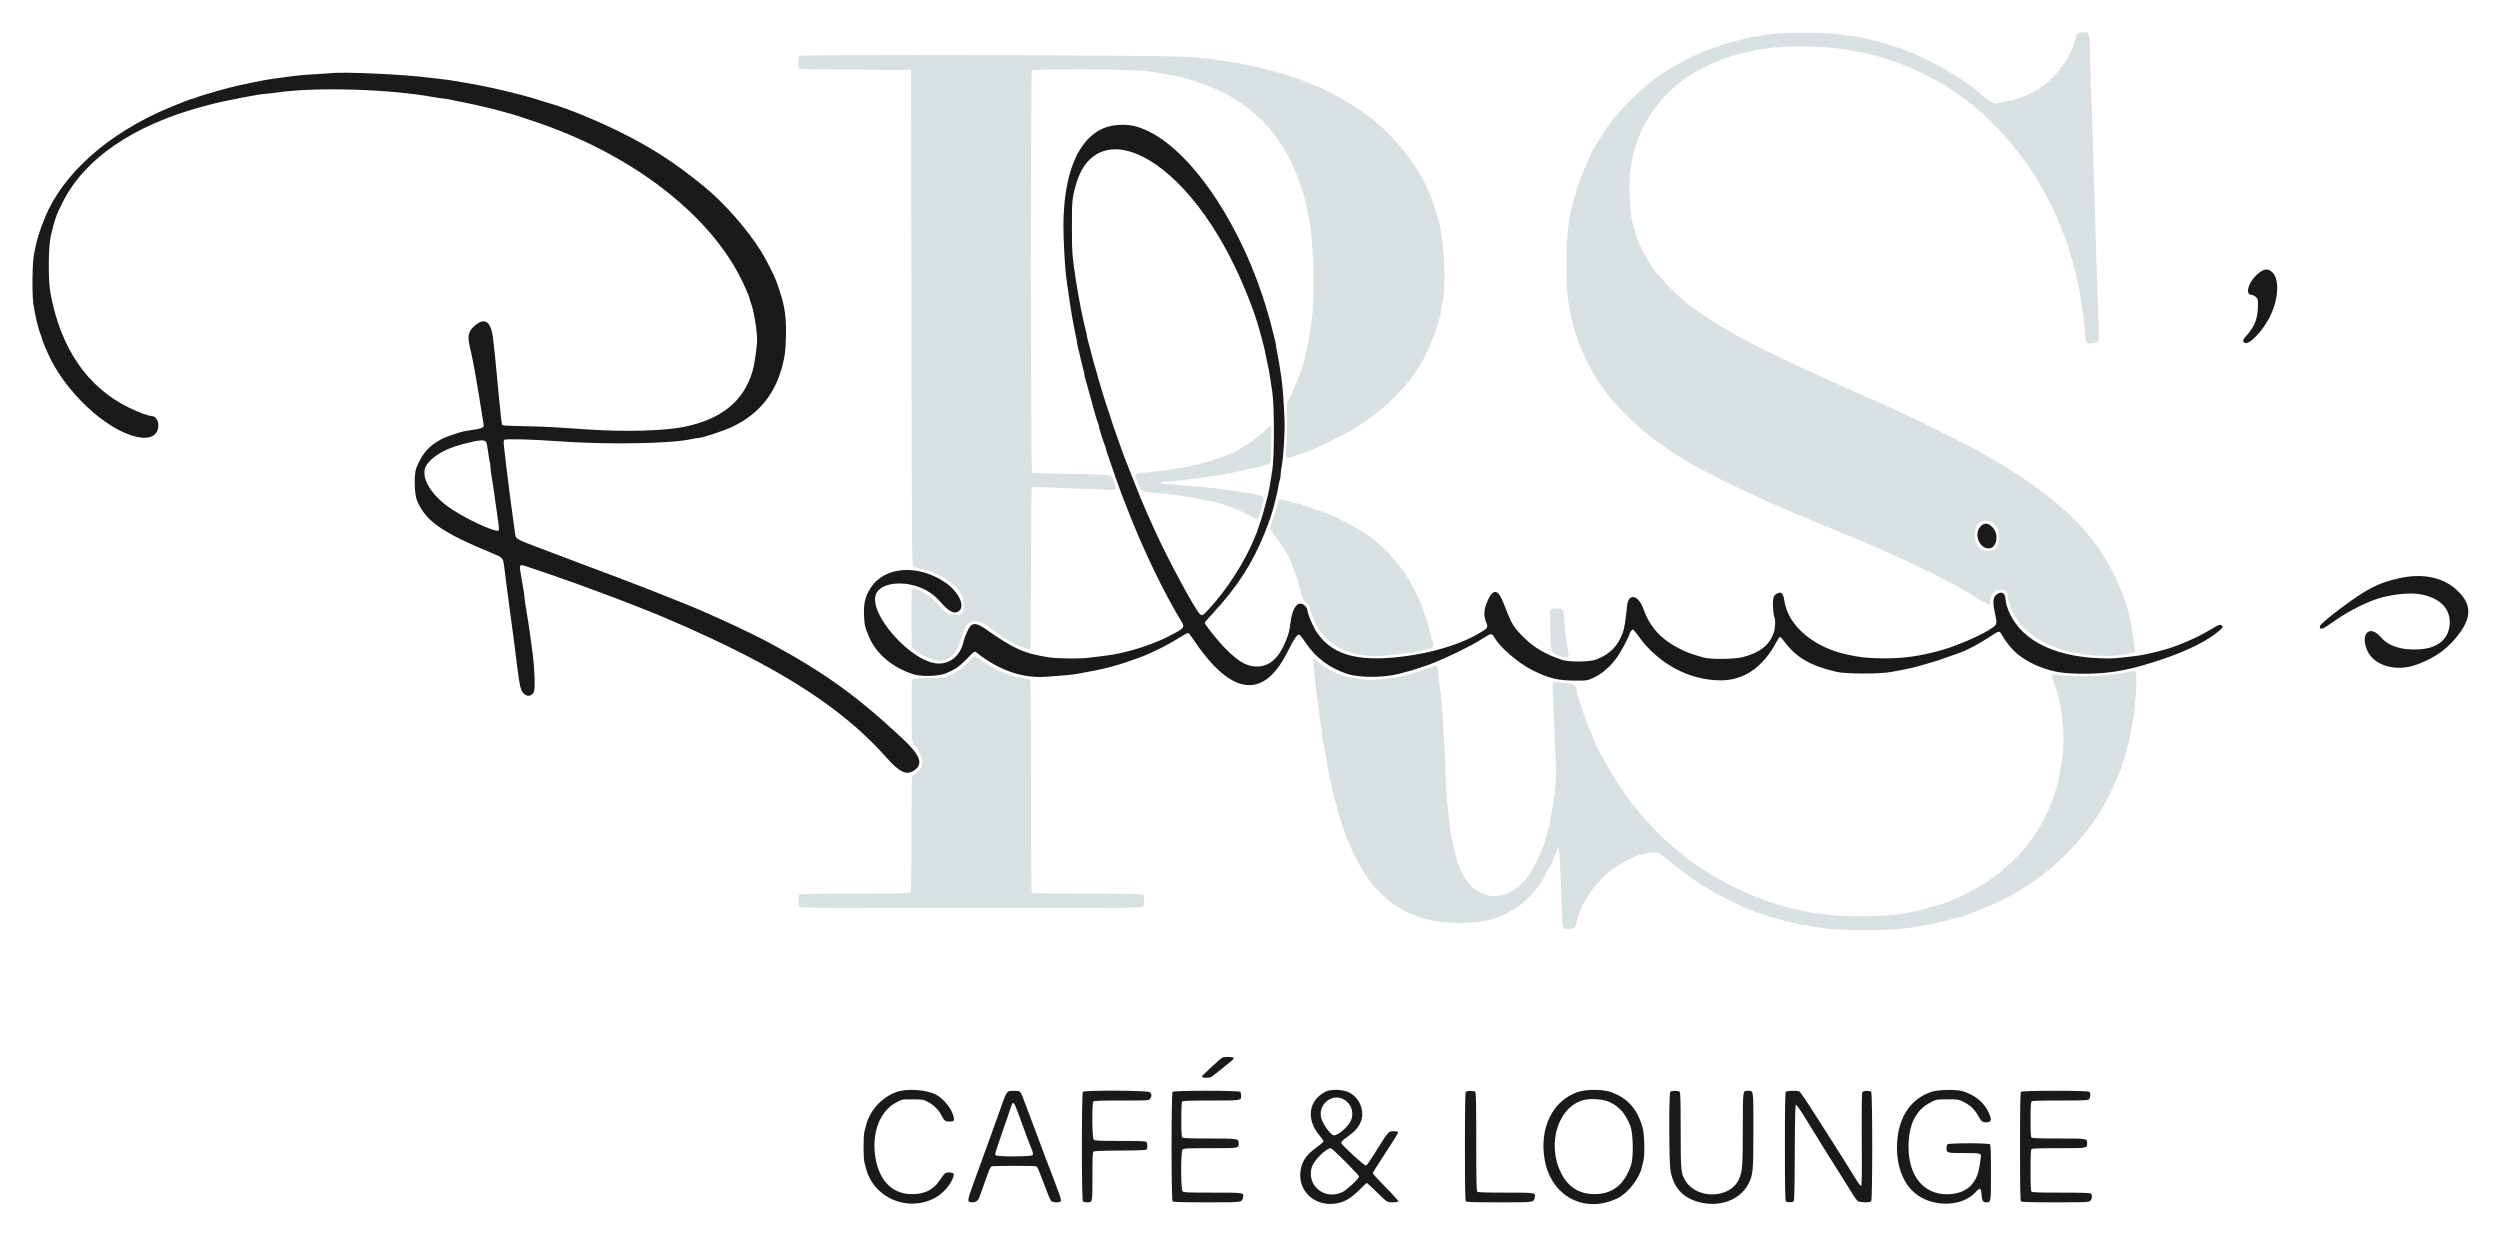
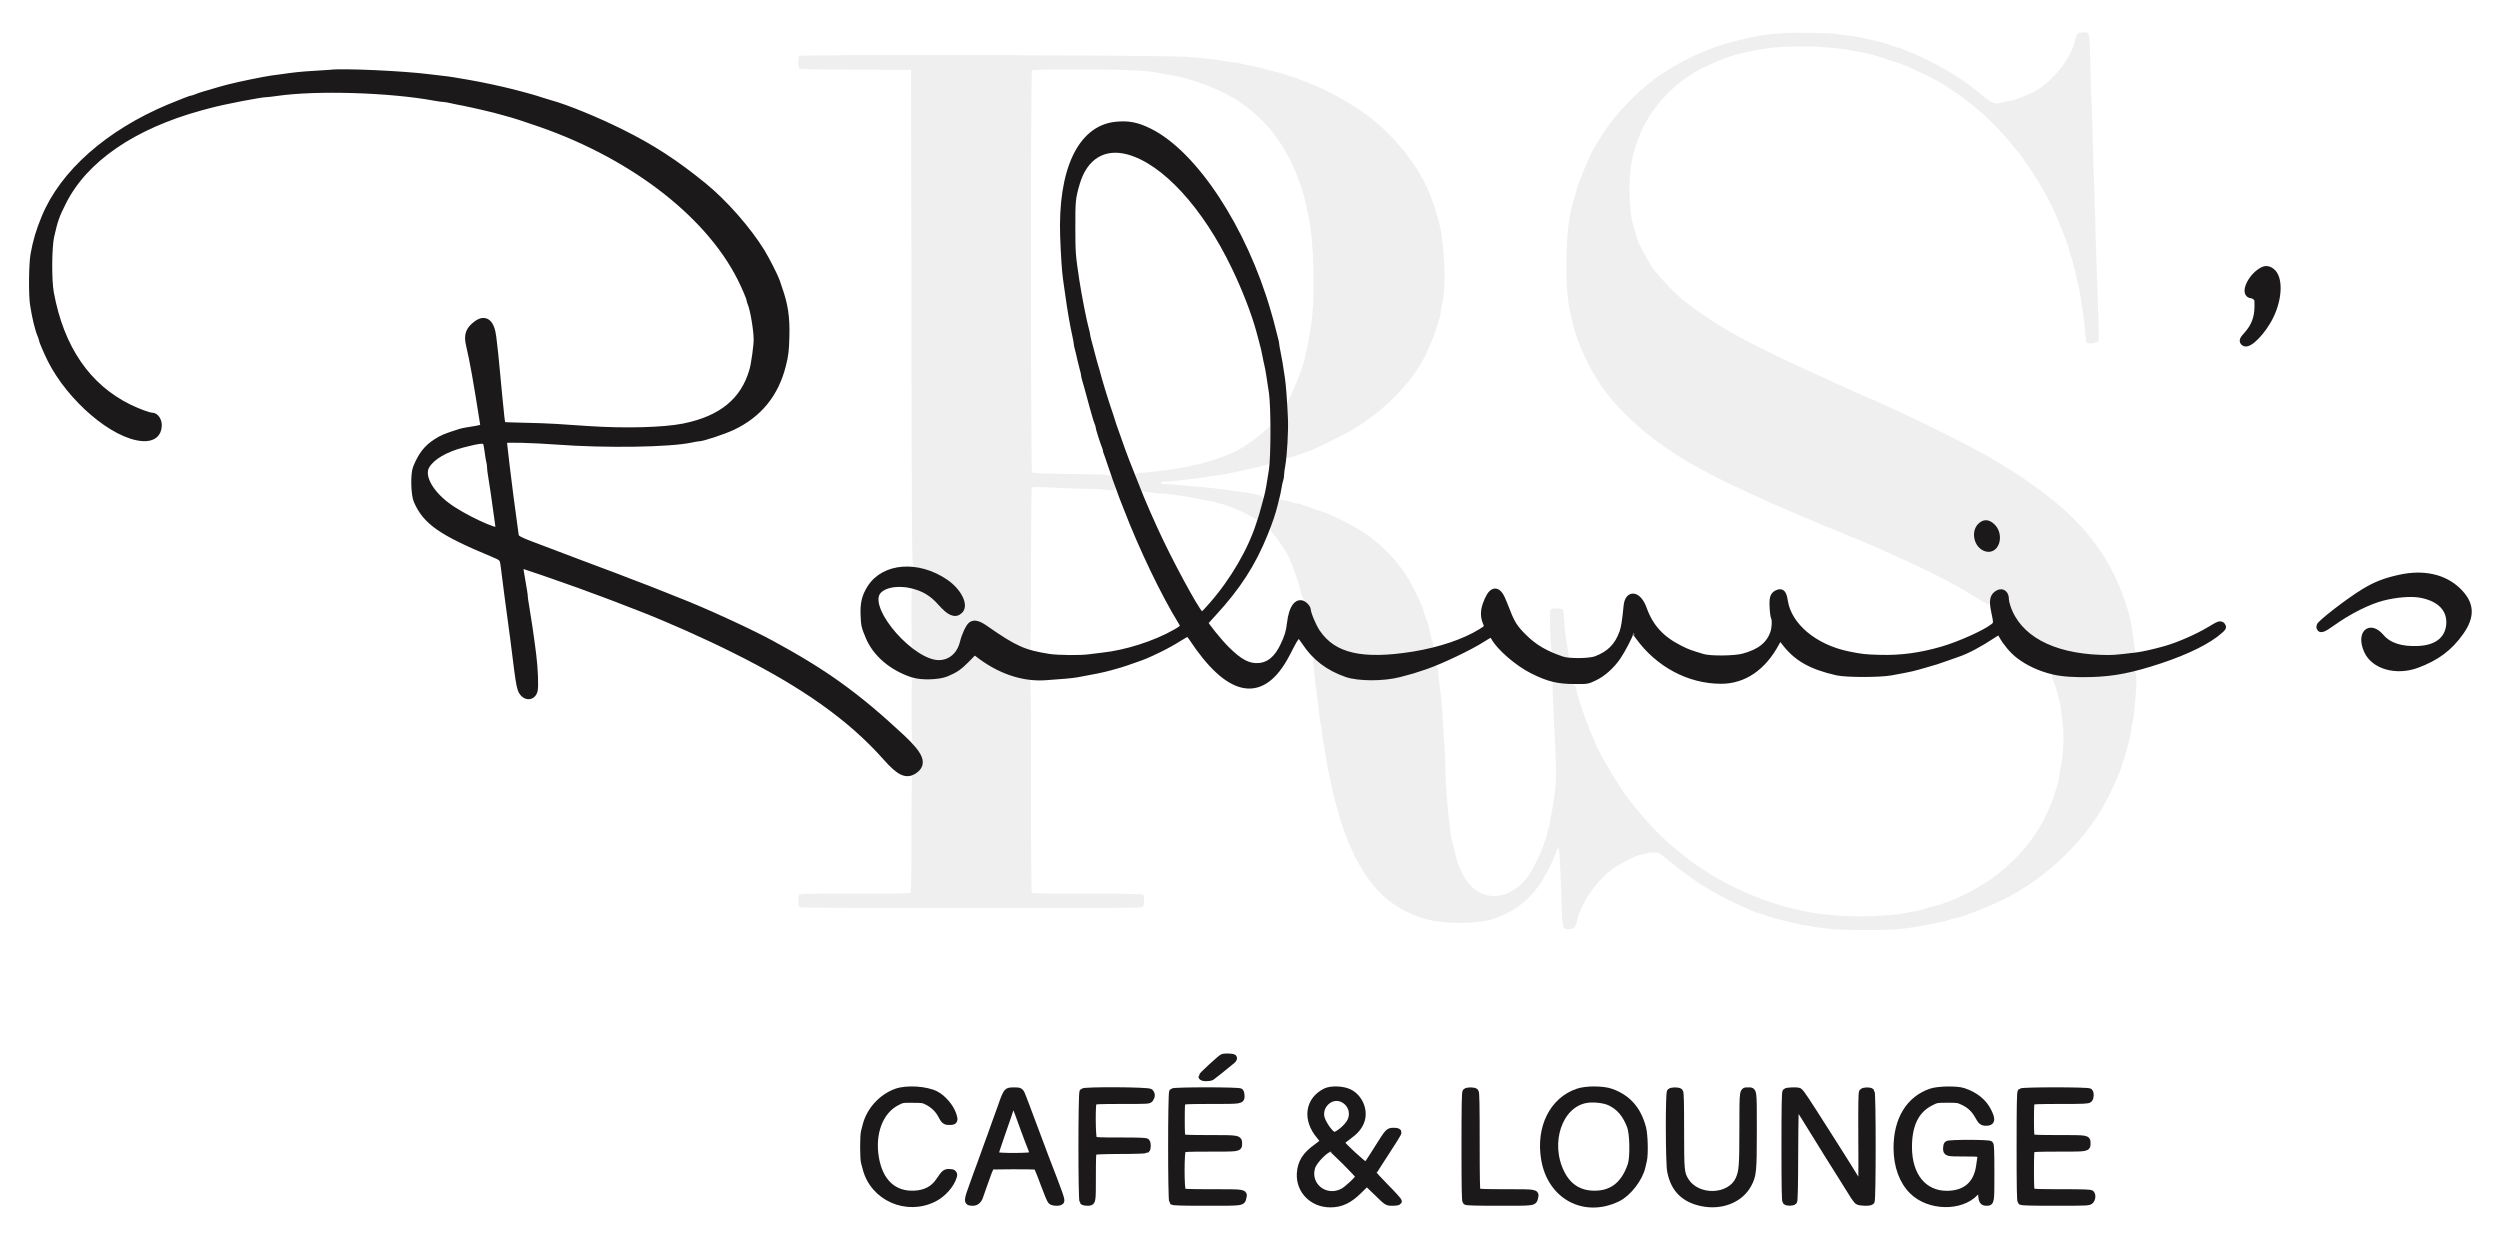
<svg xmlns="http://www.w3.org/2000/svg" viewBox="536 538 3094 1529" role="img" aria-label="Rahmi's Café &amp; Lounge">
  <g transform="translate(0,2517) scale(0.1,-0.1)">
-     <g fill="#d8e0e2" fill-opacity="1">
+     <g fill="#1b191a" fill-opacity="0.07">
      <path d="M27430 19380 c-179 -10 -287 -26 -510 -77 -348 -79 -666 -215 -979 -417 -270 -176 -593 -503 -752 -764 -24 -40 -61 -100 -82 -133 -56 -89 -140 -280 -216 -489 -7 -19 -17 -51 -21 -70 -4 -19 -13 -48 -18 -65 -73 -211 -105 -467 -106 -840 0 -339 15 -483 75 -720 6 -22 14 -56 19 -75 59 -237 228 -577 394 -795 154 -203 432 -468 641 -613 33 -23 85 -59 115 -81 339 -245 967 -553 1970 -966 94 -38 191 -79 485 -200 93 -38 163 -70 465 -207 413 -189 678 -328 942 -495 65 -41 121 -72 126 -69 5 3 12 29 16 58 12 87 54 128 131 128 59 0 85 -27 85 -90 0 -17 9 -59 21 -93 126 -377 535 -607 1125 -634 209 -10 453 29 429 68 -3 4 -10 45 -15 91 -29 236 -53 351 -111 518 -259 755 -741 1252 -1794 1847 -126 72 -690 354 -870 437 -82 37 -172 79 -200 92 -189 89 -267 124 -274 124 -5 0 -46 17 -92 39 -81 37 -127 58 -379 171 -1029 461 -1467 701 -1859 1016 -104 84 -295 284 -371 389 -65 90 -194 333 -203 382 -2 15 -9 42 -15 58 -47 137 -61 214 -71 400 -18 337 19 578 132 840 148 344 455 659 802 820 263 122 367 155 665 211 323 61 865 51 1201 -22 37 -8 75 -14 85 -14 9 0 42 -7 73 -16 31 -9 81 -23 111 -31 30 -9 71 -21 90 -28 19 -7 51 -18 70 -24 19 -7 49 -16 65 -21 114 -31 501 -215 609 -289 22 -15 79 -54 126 -85 567 -378 1072 -1033 1325 -1716 25 -68 47 -125 61 -158 8 -18 14 -40 14 -48 0 -18 26 -102 46 -152 8 -18 14 -44 14 -58 0 -14 5 -35 12 -47 6 -12 15 -42 19 -67 6 -42 12 -69 41 -187 6 -27 14 -75 18 -108 4 -33 12 -87 18 -120 15 -79 30 -208 38 -325 4 -52 11 -101 17 -107 21 -27 139 -9 151 22 2 7 1 132 -4 277 -27 776 -33 951 -41 1258 -5 184 -11 364 -13 400 -2 36 -9 272 -15 525 -6 253 -14 474 -17 490 -2 17 -8 209 -13 427 -9 455 -5 438 -91 438 -58 0 -80 -16 -90 -66 -56 -276 -322 -594 -586 -702 -146 -60 -210 -82 -238 -82 -17 0 -53 -7 -80 -15 -105 -32 -119 -26 -288 114 -178 149 -393 285 -642 407 -105 52 -196 94 -203 94 -6 0 -41 14 -78 30 -37 17 -75 30 -85 30 -9 0 -37 9 -61 19 -45 20 -172 57 -244 72 -22 4 -58 12 -80 18 -77 19 -161 34 -240 41 -44 5 -101 13 -127 19 -60 14 -492 21 -668 11z m2552 -6040 c29 0 97 -69 108 -108 26 -96 6 -212 -43 -243 -42 -26 -134 -22 -175 7 -84 61 -98 251 -24 317 25 22 70 37 97 32 11 -3 28 -5 37 -5z" />
      <path d="M15252 19098 c-17 -17 -16 -142 1 -157 10 -8 213 -12 698 -13 l684 -3 5 -3063 c5 -3064 5 -3064 28 -3082 13 -11 44 -22 70 -26 156 -21 358 -126 456 -235 69 -77 89 -121 94 -211 6 -104 -15 -128 -111 -128 -77 0 -111 21 -203 125 -70 80 -129 124 -224 171 -82 40 -74 38 -95 18 -14 -15 -16 -55 -14 -366 l2 -349 40 -34 c63 -54 211 -122 283 -130 143 -16 250 100 313 340 44 169 156 192 328 68 134 -98 236 -164 303 -198 83 -42 187 -78 200 -70 7 4 10 342 10 993 0 581 4 993 9 1001 11 17 54 17 371 1 102 -6 246 -10 320 -10 74 0 173 -5 220 -10 129 -15 141 -6 109 87 -39 111 20 99 -525 106 -325 5 -482 11 -491 18 -18 16 -20 4958 -1 4977 9 9 154 12 592 12 592 0 806 -10 991 -45 39 -7 99 -18 135 -25 36 -6 79 -13 95 -16 38 -7 217 -61 270 -81 22 -8 56 -21 75 -28 553 -204 933 -594 1144 -1175 50 -136 69 -204 96 -340 6 -30 16 -75 22 -100 70 -295 88 -1028 33 -1360 -8 -47 -21 -130 -31 -185 -9 -55 -22 -120 -30 -144 -8 -25 -14 -53 -14 -64 0 -30 -49 -175 -109 -323 -11 -29 -42 -96 -68 -150 l-48 -99 3 -210 c2 -115 -2 -261 -8 -324 -14 -151 -12 -153 97 -118 43 14 103 36 133 47 30 12 67 25 82 30 43 13 404 193 498 248 388 225 736 576 902 907 62 122 125 281 158 395 12 41 26 85 31 98 5 13 9 39 9 59 0 20 7 59 15 87 57 201 35 772 -40 1041 -10 33 -23 80 -30 105 -12 43 -24 77 -59 175 -142 395 -490 825 -878 1087 -176 118 -407 246 -553 306 -152 62 -283 112 -293 112 -6 0 -26 6 -44 14 -18 8 -62 22 -98 31 -36 9 -87 23 -115 30 -151 41 -145 40 -298 70 -43 8 -83 17 -88 21 -6 3 -47 10 -92 14 -45 5 -107 13 -137 19 -106 20 -227 33 -445 48 -294 21 -4763 31 -4783 11z" />
      <path d="M21034 14479 c-42 -44 -173 -148 -239 -190 -133 -86 -155 -96 -320 -157 -139 -51 -149 -54 -190 -61 -22 -4 -50 -13 -62 -19 -12 -7 -34 -12 -50 -12 -15 0 -48 -6 -73 -14 -46 -15 -130 -31 -235 -45 -186 -25 -250 -32 -339 -39 -117 -8 -129 -18 -104 -79 9 -21 25 -60 36 -88 12 -29 30 -55 44 -62 24 -12 194 -33 263 -33 63 1 403 -53 489 -76 27 -8 65 -14 83 -14 19 0 46 -6 61 -14 15 -7 43 -16 63 -19 66 -10 261 -90 373 -153 92 -52 95 -52 111 7 7 24 20 69 29 99 43 146 50 140 -174 181 -36 6 -83 13 -105 15 -22 2 -87 11 -145 19 -186 26 -272 36 -410 45 -74 5 -175 14 -225 19 -49 6 -111 11 -137 11 -36 0 -48 4 -48 15 0 11 12 15 53 15 74 0 350 32 572 67 50 8 117 18 150 22 33 5 80 14 105 20 44 11 89 21 255 56 44 9 94 21 110 27 17 5 41 12 55 15 49 11 61 31 60 103 -1 36 0 131 3 212 5 176 0 187 -59 127z" />
      <path d="M21193 13598 c-10 -12 -23 -53 -59 -178 -9 -30 -22 -70 -30 -88 -32 -74 -29 -103 16 -152 51 -56 162 -220 188 -280 58 -129 111 -279 142 -400 29 -114 37 -130 78 -168 23 -21 42 -47 42 -56 0 -48 67 -207 118 -284 173 -253 502 -365 907 -306 61 9 130 17 155 19 77 5 295 48 330 65 20 9 24 53 9 82 -7 13 -16 41 -20 63 -19 99 -44 189 -75 263 -8 18 -14 38 -14 46 0 30 -122 290 -188 401 -117 197 -322 415 -512 546 -170 117 -452 259 -595 299 -36 10 -76 24 -174 62 -40 15 -87 28 -103 28 -16 0 -39 5 -51 12 -12 6 -42 15 -67 19 -25 4 -54 10 -66 14 -12 4 -25 1 -31 -7z" />
      <path d="M24550 12245 c-13 -16 -7 -348 8 -475 8 -59 28 -77 122 -103 69 -19 95 -15 93 13 -3 34 -21 152 -35 225 -6 33 -14 119 -18 192 -4 85 -11 137 -19 147 -19 22 -133 22 -151 1z" />
      <path d="M17340 11591 c-80 -83 -128 -116 -243 -164 -71 -29 -75 -30 -255 -31 -151 -1 -184 -4 -193 -16 -6 -9 -9 -157 -7 -395 2 -379 2 -379 28 -410 68 -80 100 -150 100 -216 0 -64 -19 -101 -74 -138 -24 -17 -46 -37 -49 -45 -3 -8 -6 -331 -7 -717 0 -494 -4 -706 -11 -716 -9 -11 -139 -13 -689 -13 -571 0 -679 -2 -689 -14 -7 -9 -11 -41 -9 -82 3 -68 3 -68 38 -75 19 -4 973 -7 2120 -7 1885 0 2087 1 2103 15 20 19 24 132 5 151 -9 9 -176 12 -688 12 -512 0 -679 3 -688 12 -9 9 -12 315 -12 1314 0 1125 -2 1305 -14 1317 -8 8 -41 18 -73 21 -150 18 -323 88 -496 204 -60 39 -112 72 -116 71 -3 0 -40 -35 -81 -78z" />
      <path d="M21613 11593 c3 -27 10 -97 16 -158 10 -105 20 -185 41 -340 6 -38 14 -113 19 -165 5 -52 14 -108 20 -123 6 -16 11 -48 11 -72 0 -25 6 -77 14 -117 18 -89 44 -240 50 -288 4 -35 17 -94 38 -180 6 -25 14 -65 18 -90 8 -49 25 -120 45 -190 7 -25 27 -97 45 -160 18 -63 38 -132 46 -152 8 -21 20 -55 28 -75 224 -608 527 -932 996 -1066 239 -68 648 -66 850 4 352 122 559 332 741 752 21 50 39 96 39 104 0 7 6 13 14 13 10 0 15 -36 21 -167 5 -93 10 -190 11 -218 2 -27 7 -168 11 -312 9 -299 10 -303 88 -303 54 0 85 24 95 75 48 234 226 502 442 666 83 62 308 179 346 179 11 0 39 7 62 15 23 8 71 15 105 15 59 0 67 -3 112 -40 292 -242 472 -366 713 -495 169 -91 445 -215 476 -215 7 0 28 -6 46 -14 55 -22 100 -37 158 -51 30 -7 82 -21 115 -30 33 -10 80 -21 105 -25 25 -4 58 -12 73 -19 16 -6 45 -11 65 -11 21 0 53 -5 72 -11 19 -5 73 -14 120 -19 47 -5 114 -14 150 -19 36 -6 218 -11 405 -11 386 0 488 9 800 70 33 7 80 16 105 20 54 10 124 28 165 42 17 6 48 14 70 18 22 4 56 13 75 20 19 7 51 18 70 25 42 15 152 59 275 110 600 248 1162 762 1450 1326 76 150 175 376 175 401 0 9 6 32 14 50 7 18 20 58 29 88 8 30 22 80 30 110 26 92 38 152 46 221 4 36 11 71 15 77 12 20 46 383 46 498 0 139 -2 142 -97 120 -218 -50 -568 -71 -793 -47 -58 6 -116 12 -130 14 -35 3 -34 -9 16 -143 12 -34 27 -87 55 -195 6 -27 16 -84 20 -125 4 -41 12 -115 18 -165 19 -158 4 -396 -35 -575 -8 -36 -14 -74 -14 -84 0 -20 -23 -104 -45 -166 -7 -19 -21 -62 -31 -95 -25 -80 -117 -273 -172 -360 -108 -169 -144 -216 -257 -334 -216 -223 -392 -350 -695 -499 -94 -46 -263 -109 -325 -122 -22 -4 -53 -12 -70 -18 -74 -25 -113 -36 -155 -43 -25 -4 -70 -13 -100 -19 -131 -25 -179 -32 -308 -40 -375 -25 -740 -4 -1022 60 -52 12 -113 25 -135 30 -22 4 -53 12 -70 18 -16 6 -57 18 -90 27 -238 69 -591 224 -793 349 -192 119 -284 182 -367 251 -33 28 -92 76 -130 107 -170 139 -398 383 -571 613 -107 141 -394 625 -394 664 0 6 -13 39 -29 73 -65 139 -102 239 -196 529 -8 26 -15 58 -15 71 0 55 -32 76 -128 83 -48 4 -101 10 -119 15 -43 11 -51 -1 -48 -80 8 -212 27 -655 37 -840 14 -274 -1 -472 -58 -745 -8 -38 -14 -81 -14 -95 -1 -14 -7 -36 -15 -50 -8 -14 -14 -37 -15 -52 0 -15 -6 -42 -14 -60 -7 -18 -22 -60 -32 -93 -25 -84 -135 -309 -184 -377 -253 -353 -644 -341 -824 24 -26 53 -52 112 -56 130 -72 272 -90 351 -90 385 0 15 -6 75 -15 133 -20 147 -45 467 -45 580 0 52 -5 176 -10 275 -31 545 -39 657 -66 842 -7 56 -14 122 -14 147 0 40 -18 76 -38 76 -4 0 -38 -12 -77 -26 -111 -40 -206 -71 -255 -82 -25 -6 -74 -18 -110 -27 -77 -20 -334 -45 -394 -39 -140 15 -227 28 -271 41 -135 42 -237 95 -333 172 -76 62 -75 62 -69 4z" />
    </g>
-     <g fill="#1b191a">
+     <g fill="#1b191a" stroke="#1b191a" stroke-width="85" stroke-linejoin="round">
      <path d="M9450 18884 c-14 -2 -104 -8 -200 -13 -166 -10 -226 -16 -407 -42 -43 -6 -94 -13 -113 -15 -77 -9 -410 -77 -540 -111 -66 -17 -151 -41 -205 -58 -22 -6 -67 -20 -100 -29 -33 -10 -75 -24 -93 -32 -18 -8 -38 -14 -44 -14 -14 0 -137 -47 -293 -112 -753 -316 -1313 -811 -1540 -1363 -70 -171 -104 -286 -135 -455 -21 -114 -25 -493 -6 -617 24 -157 60 -307 92 -381 8 -18 14 -38 14 -46 0 -15 66 -169 110 -257 245 -484 781 -941 1136 -966 122 -9 194 49 194 156 0 56 -37 111 -76 111 -41 0 -169 47 -289 105 -516 254 -845 734 -971 1420 -29 155 -26 562 4 700 44 197 67 264 152 430 268 531 867 941 1708 1171 28 8 76 20 105 28 168 46 634 136 703 136 16 0 74 7 129 15 490 71 1405 43 1960 -60 44 -8 93 -15 108 -15 16 0 56 -7 90 -15 34 -8 100 -22 147 -30 47 -9 114 -24 150 -32 36 -8 94 -21 130 -30 36 -8 90 -21 120 -29 188 -51 261 -72 310 -89 19 -7 85 -29 145 -49 1190 -390 2168 -1127 2581 -1945 56 -111 114 -248 114 -268 0 -7 6 -27 14 -45 33 -79 75 -329 76 -448 0 -82 -31 -306 -54 -385 -108 -378 -385 -605 -856 -699 -245 -49 -729 -62 -1185 -31 -121 8 -296 20 -390 26 -93 6 -280 13 -414 15 -135 2 -248 7 -253 12 -5 5 -13 49 -18 98 -15 136 -37 370 -55 564 -15 163 -27 281 -45 425 -22 182 -93 241 -197 166 -98 -71 -122 -136 -94 -256 52 -224 89 -436 176 -987 7 -43 -7 -49 -197 -78 -31 -4 -72 -13 -90 -19 -183 -58 -222 -74 -299 -124 -115 -74 -181 -159 -246 -317 -31 -76 -26 -326 8 -405 110 -257 302 -391 936 -654 127 -53 129 -56 143 -166 31 -249 67 -520 85 -650 24 -176 44 -326 60 -460 31 -253 47 -360 63 -403 36 -100 137 -113 163 -20 13 50 5 270 -17 443 -26 213 -67 487 -89 611 -8 45 -15 92 -15 105 0 23 -6 61 -45 288 -21 124 -21 124 112 77 60 -20 122 -41 138 -46 17 -5 75 -25 130 -45 55 -20 132 -47 170 -60 39 -13 115 -40 170 -60 55 -21 129 -48 165 -61 36 -13 90 -33 120 -44 30 -12 66 -25 80 -30 14 -5 48 -17 75 -28 28 -11 100 -39 160 -62 61 -23 130 -51 155 -60 339 -131 810 -340 1170 -520 861 -428 1445 -843 1881 -1336 162 -183 247 -223 342 -159 120 82 78 189 -161 411 -555 516 -944 796 -1607 1156 -276 150 -861 418 -1175 538 -25 10 -101 40 -170 68 -69 27 -156 62 -195 77 -38 15 -110 42 -160 61 -49 20 -106 41 -125 48 -19 8 -55 22 -80 31 -25 9 -62 23 -82 31 -21 8 -55 20 -75 28 -57 22 -198 75 -288 108 -95 36 -148 55 -195 74 -19 8 -161 61 -315 119 -286 107 -302 116 -309 169 -53 384 -82 607 -111 851 -8 72 -20 170 -25 219 -9 72 -9 92 2 103 15 14 352 5 653 -17 605 -45 1397 -33 1665 26 36 8 74 14 84 14 49 0 308 86 421 139 324 154 528 403 618 756 33 129 40 187 44 368 6 231 -17 384 -87 582 -11 33 -25 74 -30 90 -18 55 -126 269 -185 365 -172 279 -461 608 -720 819 -346 282 -636 471 -1015 659 -310 155 -692 310 -885 362 -16 4 -64 19 -105 32 -41 14 -104 33 -140 43 -36 9 -85 23 -110 30 -25 7 -76 21 -115 30 -38 9 -95 22 -125 30 -30 7 -91 21 -135 30 -44 9 -109 22 -145 30 -36 7 -110 21 -165 30 -55 9 -127 21 -160 27 -33 6 -94 14 -135 18 -41 4 -113 13 -160 19 -317 41 -1069 75 -1220 55z m1928 -4569 c6 -13 16 -64 22 -112 6 -49 15 -104 20 -123 6 -19 10 -51 10 -70 0 -19 6 -71 14 -115 8 -44 22 -134 31 -200 9 -66 22 -163 30 -215 26 -169 34 -243 28 -253 -25 -41 -456 162 -644 304 -224 170 -328 377 -252 499 69 112 233 207 448 263 215 56 275 61 293 22z" />
      <path d="M19165 18240 c-429 -47 -670 -564 -642 -1377 9 -232 21 -424 35 -523 6 -41 18 -127 27 -190 26 -192 60 -385 90 -520 8 -36 15 -74 15 -84 0 -11 6 -42 14 -70 8 -28 22 -87 31 -131 10 -44 24 -100 31 -124 8 -25 14 -54 14 -65 0 -12 7 -41 15 -66 8 -25 21 -72 30 -105 17 -65 38 -142 60 -220 8 -27 22 -77 31 -110 9 -33 22 -75 30 -93 8 -18 14 -39 14 -48 0 -17 56 -194 76 -242 8 -18 14 -39 14 -47 0 -8 6 -29 14 -47 7 -18 23 -62 34 -98 35 -109 117 -339 156 -440 20 -52 43 -111 51 -130 186 -487 468 -1075 677 -1412 40 -65 33 -78 -73 -138 -249 -143 -616 -260 -909 -290 -47 -5 -116 -14 -155 -19 -106 -16 -392 -13 -504 4 -311 49 -427 101 -782 349 -86 61 -138 76 -175 51 -30 -20 -79 -123 -103 -220 -40 -158 -155 -256 -301 -257 -332 -2 -897 635 -773 872 52 100 234 145 423 104 157 -34 270 -100 374 -219 110 -125 178 -154 233 -99 67 67 -22 239 -180 346 -338 229 -751 199 -922 -68 -66 -103 -88 -191 -82 -334 5 -127 8 -141 60 -267 86 -209 285 -380 542 -465 103 -35 318 -29 412 9 118 49 163 81 261 181 92 96 92 96 120 74 270 -215 563 -318 851 -298 201 13 329 25 391 36 203 36 312 59 405 84 101 28 171 48 195 58 14 5 56 20 95 33 131 45 160 57 312 130 83 40 197 103 253 140 56 36 108 64 115 61 8 -3 29 -29 49 -58 449 -681 837 -771 1133 -263 22 39 62 112 87 164 50 99 86 144 109 135 7 -2 38 -42 68 -87 126 -192 291 -318 519 -396 146 -50 453 -50 645 0 162 42 175 46 330 99 185 63 555 240 699 334 108 70 121 72 151 18 66 -122 292 -317 470 -406 199 -100 316 -129 525 -129 155 -1 155 -1 241 40 102 48 209 143 287 256 52 75 152 267 152 290 0 13 30 47 42 47 3 0 34 -39 69 -87 245 -340 626 -543 1019 -543 282 0 520 164 682 469 19 36 39 66 46 69 6 2 29 -22 52 -54 150 -202 329 -306 655 -380 113 -26 525 -26 665 -1 262 48 268 50 445 102 50 15 104 30 120 35 17 5 75 25 130 45 55 20 111 40 125 44 116 38 281 126 448 237 73 49 79 49 111 -9 51 -91 128 -183 203 -242 117 -92 266 -161 433 -201 112 -26 265 -36 462 -31 286 9 501 51 858 169 333 111 594 240 735 366 39 34 43 41 31 56 -21 25 -33 21 -152 -51 -155 -93 -387 -194 -549 -240 -143 -40 -278 -70 -350 -79 -277 -34 -308 -36 -452 -31 -612 20 -1028 249 -1157 634 -12 34 -21 76 -21 92 0 71 -37 103 -89 77 -62 -33 -74 -87 -47 -216 34 -160 33 -164 -20 -204 -103 -79 -417 -219 -624 -279 -277 -80 -514 -111 -778 -104 -180 5 -227 10 -392 44 -417 86 -736 354 -785 658 -15 98 -34 123 -79 105 -56 -21 -69 -55 -63 -171 2 -58 10 -115 16 -127 17 -32 13 -133 -8 -195 -52 -150 -169 -243 -376 -298 -109 -29 -407 -32 -500 -5 -160 48 -192 59 -283 105 -235 118 -370 265 -453 494 -64 180 -187 201 -203 36 -19 -193 -32 -270 -52 -327 -61 -169 -158 -268 -329 -334 -82 -31 -338 -34 -425 -4 -209 71 -346 151 -476 281 -111 110 -148 168 -208 325 -21 52 -46 116 -58 142 -63 142 -132 119 -197 -67 -27 -77 -27 -148 1 -215 27 -65 23 -72 -68 -127 -202 -124 -504 -225 -824 -278 -643 -104 -998 -23 -1202 277 -51 76 -118 236 -118 283 0 9 -13 30 -29 46 -81 80 -158 -12 -181 -216 -13 -107 -29 -161 -81 -272 -78 -167 -178 -251 -310 -261 -132 -9 -239 47 -405 213 -92 91 -264 305 -264 327 0 6 44 58 99 116 304 329 490 617 641 992 62 154 93 246 123 365 33 132 38 152 47 211 5 34 14 74 20 88 5 15 10 44 10 64 0 20 6 71 14 112 22 118 40 431 33 580 -9 208 -24 410 -37 497 -20 138 -41 266 -56 333 -8 36 -14 74 -14 84 0 11 -6 42 -14 70 -8 28 -22 83 -31 121 -16 66 -24 96 -60 220 -295 1019 -904 1948 -1460 2224 -154 77 -263 98 -420 81z m162 -321 c448 -123 953 -672 1318 -1434 130 -270 245 -568 304 -785 6 -25 19 -70 27 -100 28 -102 45 -175 53 -225 5 -27 13 -68 19 -90 12 -47 34 -179 59 -355 25 -179 25 -780 0 -955 -24 -160 -45 -279 -62 -340 -8 -27 -21 -79 -31 -115 -9 -36 -22 -83 -29 -105 -7 -22 -22 -69 -34 -105 -103 -330 -326 -713 -590 -1013 -110 -125 -121 -134 -149 -109 -61 54 -395 673 -562 1042 -28 63 -69 153 -90 200 -42 92 -123 289 -163 395 -15 41 -57 146 -97 244 -22 53 -69 185 -115 316 -13 39 -34 97 -46 130 -11 33 -25 74 -29 90 -5 17 -19 62 -33 100 -43 125 -124 390 -146 480 -5 17 -13 46 -19 65 -11 35 -27 92 -57 210 -9 36 -23 88 -31 116 -8 28 -14 58 -14 66 0 9 -6 38 -14 64 -28 97 -91 419 -120 609 -47 314 -50 346 -50 660 -1 329 3 370 56 550 98 332 338 478 645 394z" />
      <path d="M33360 16441 c-146 -78 -242 -301 -130 -301 10 0 32 -11 47 -24 27 -24 28 -27 27 -123 -2 -141 -43 -247 -134 -348 -52 -57 -58 -73 -38 -93 50 -50 234 138 327 333 107 223 112 473 11 546 -38 28 -71 31 -110 10z" />
      <path d="M29885 13288 c-95 -74 -53 -257 65 -283 120 -26 165 174 60 269 -47 42 -84 46 -125 14z" />
      <path d="M35060 12635 c-185 -41 -293 -83 -444 -174 -186 -113 -546 -391 -546 -422 0 -50 33 -40 154 47 204 146 448 268 626 313 166 42 346 56 460 37 249 -43 383 -182 367 -377 -16 -185 -155 -296 -387 -306 -215 -10 -369 40 -464 151 -140 164 -262 41 -167 -168 85 -187 359 -264 611 -171 241 89 401 208 538 401 143 201 133 354 -34 514 -172 164 -425 219 -714 155z" />
      <path d="M20491 6703 c-24 -10 -256 -224 -256 -236 0 -19 92 -21 121 -3 19 13 148 116 252 202 14 12 22 26 18 32 -7 12 -108 16 -135 5z" />
      <path d="M16453 6275 c-181 -66 -328 -227 -375 -413 -5 -20 -14 -55 -20 -77 -14 -51 -14 -328 0 -380 6 -22 15 -56 20 -75 92 -360 502 -542 840 -372 110 55 213 171 242 273 11 36 -4 49 -55 49 -46 0 -56 -9 -119 -102 -70 -106 -170 -159 -308 -166 -258 -13 -432 148 -483 448 -52 304 52 580 260 688 70 37 70 37 200 36 122 0 133 -2 183 -28 72 -37 133 -94 167 -158 43 -81 51 -88 107 -88 60 0 66 12 43 82 -31 96 -125 206 -213 252 -120 62 -361 77 -489 31z" />
      <path d="M21766 6280 c-214 -107 -245 -345 -72 -548 26 -30 46 -60 46 -67 0 -8 -36 -39 -80 -70 -142 -100 -200 -193 -208 -330 -11 -209 153 -375 372 -375 133 0 235 49 356 170 49 50 92 90 96 90 4 0 62 -54 129 -120 122 -120 122 -120 188 -120 37 0 69 5 73 11 3 6 -63 81 -155 173 -88 89 -161 169 -161 177 0 8 72 122 159 254 87 131 157 245 154 252 -3 8 -23 13 -55 13 -62 0 -65 -3 -189 -200 -123 -196 -138 -218 -156 -224 -16 -7 -303 257 -303 278 0 18 11 29 87 85 82 60 124 107 153 175 55 130 -11 300 -142 365 -78 39 -224 44 -292 11z m202 -86 c111 -46 159 -171 108 -279 -38 -81 -180 -195 -217 -174 -54 29 -141 161 -152 231 -23 150 127 278 261 222z m44 -782 c92 -92 168 -174 168 -181 0 -26 -144 -162 -202 -192 -217 -110 -451 75 -384 304 24 83 177 237 236 237 8 0 90 -76 182 -168z" />
      <path d="M24889 6276 c-310 -104 -478 -440 -414 -828 75 -461 494 -687 905 -487 129 63 270 246 301 388 4 20 12 54 18 76 19 72 13 320 -9 404 -61 230 -185 371 -391 445 -100 36 -307 37 -410 2z m394 -126 c120 -56 198 -148 255 -298 35 -91 40 -390 8 -482 -85 -249 -241 -367 -474 -358 -177 6 -310 95 -392 261 -186 375 -27 846 305 908 88 17 228 2 298 -31z" />
      <path d="M29258 6276 c-270 -93 -422 -344 -421 -696 1 -220 69 -408 193 -530 203 -201 596 -210 775 -19 62 67 71 64 78 -22 7 -82 17 -99 61 -99 57 0 56 -5 56 365 0 252 -3 344 -12 353 -17 17 -509 17 -526 0 -7 -7 -12 -28 -12 -48 0 -59 4 -60 215 -60 204 0 217 -3 210 -49 -2 -14 -9 -64 -16 -111 -32 -228 -172 -349 -405 -350 -289 0 -474 228 -474 584 0 278 89 459 271 552 74 38 74 38 209 39 132 0 136 -1 201 -32 81 -40 135 -91 179 -169 40 -73 54 -84 100 -84 69 0 75 30 28 129 -57 120 -164 207 -313 255 -82 26 -311 22 -397 -8z" />
      <path d="M17826 6271 c-16 -17 -41 -76 -71 -166 -7 -22 -27 -78 -45 -125 -17 -47 -35 -96 -40 -110 -17 -51 -70 -197 -90 -250 -12 -30 -32 -86 -45 -125 -13 -38 -33 -95 -45 -125 -12 -30 -28 -74 -36 -97 -8 -23 -28 -79 -45 -125 -84 -231 -84 -238 -9 -238 43 0 72 28 89 84 5 17 26 76 46 131 20 55 40 111 45 125 16 49 40 99 50 105 13 8 523 9 548 1 23 -8 25 -12 108 -233 36 -98 73 -186 82 -195 18 -21 104 -25 120 -5 12 15 -13 85 -190 542 -11 28 -23 61 -28 75 -5 14 -18 50 -30 80 -12 30 -25 66 -30 80 -5 14 -18 50 -30 80 -12 30 -25 66 -30 80 -5 14 -18 50 -30 80 -12 30 -25 66 -30 80 -5 14 -17 48 -28 75 -11 28 -30 77 -42 110 -32 84 -33 85 -110 85 -53 0 -70 -4 -84 -19z m98 -163 c22 -53 41 -102 106 -283 34 -93 75 -203 92 -243 23 -58 27 -77 17 -88 -16 -20 -441 -21 -458 -1 -8 10 0 42 30 128 22 63 44 128 49 144 5 17 25 75 45 130 20 55 40 114 44 130 5 17 13 41 19 55 6 14 13 33 16 43 8 26 25 20 40 -15z" />
      <path d="M18762 6278 c-17 -17 -17 -1339 0 -1356 7 -7 30 -12 53 -12 67 0 65 -8 65 321 0 231 3 299 13 307 9 7 120 12 327 13 198 0 320 5 328 11 15 13 16 80 0 96 -9 9 -95 12 -324 12 -271 0 -315 2 -328 16 -21 20 -24 452 -4 472 9 9 100 12 349 12 338 0 338 0 353 22 21 30 20 61 -2 81 -24 22 -809 26 -830 5z" />
      <path d="M19872 6278 c-17 -17 -17 -1339 0 -1356 9 -9 117 -12 423 -12 455 0 433 -3 449 63 14 57 17 57 -375 57 -312 0 -360 2 -373 16 -24 23 -24 495 0 518 13 14 59 16 343 16 354 0 351 -1 351 55 0 65 -1 65 -361 65 -240 0 -328 3 -337 12 -9 9 -12 72 -12 223 0 151 3 214 12 223 9 9 102 12 358 12 379 0 370 -1 370 60 0 20 -5 41 -12 48 -17 17 -819 17 -836 0z" />
      <path d="M23502 6278 c-9 -9 -12 -173 -12 -678 0 -505 3 -669 12 -678 9 -9 115 -12 413 -12 444 0 423 -3 439 63 14 57 15 57 -358 57 -253 0 -345 3 -354 12 -9 9 -12 160 -12 618 0 458 -3 609 -12 618 -7 7 -33 12 -58 12 -25 0 -51 -5 -58 -12z" />
      <path d="M26032 6278 c-19 -19 -17 -878 3 -981 42 -220 165 -345 385 -392 241 -51 473 40 574 225 61 113 66 156 66 671 0 512 3 489 -65 489 -68 0 -65 21 -66 -464 0 -465 -5 -534 -47 -628 -107 -243 -517 -256 -662 -22 -57 91 -60 122 -60 625 0 348 -3 468 -12 477 -7 7 -33 12 -58 12 -25 0 -51 -5 -58 -12z" />
      <path d="M27462 6278 c-9 -9 -12 -173 -12 -678 0 -505 3 -669 12 -678 16 -16 83 -15 97 1 8 10 12 188 13 602 2 430 6 589 14 592 7 2 49 -56 94 -129 76 -125 145 -235 302 -488 36 -58 104 -166 151 -240 47 -74 111 -176 142 -227 30 -51 65 -99 77 -108 27 -18 148 -21 166 -3 17 17 17 1339 0 1356 -17 17 -93 15 -108 -3 -9 -11 -11 -146 -9 -586 3 -420 1 -573 -8 -576 -6 -2 -31 29 -56 69 -55 90 -153 248 -217 348 -26 41 -100 158 -165 260 -64 102 -132 208 -150 235 -18 28 -62 96 -98 151 -36 56 -73 104 -82 108 -29 11 -150 7 -163 -6z" />
      <path d="M30372 6278 c-9 -9 -12 -173 -12 -678 0 -505 3 -669 12 -678 9 -9 117 -12 425 -12 400 0 414 1 433 20 22 22 27 69 8 88 -9 9 -104 12 -368 12 -264 0 -359 3 -368 12 -9 9 -12 81 -12 263 0 182 3 254 12 263 9 9 98 12 338 12 357 0 350 -1 350 60 0 61 7 60 -350 60 -240 0 -329 3 -338 12 -9 9 -12 72 -12 223 0 151 3 214 12 223 9 9 101 12 354 12 298 0 345 2 358 16 19 18 21 75 4 92 -17 17 -829 17 -846 0z" />
    </g>
  </g>
</svg>
